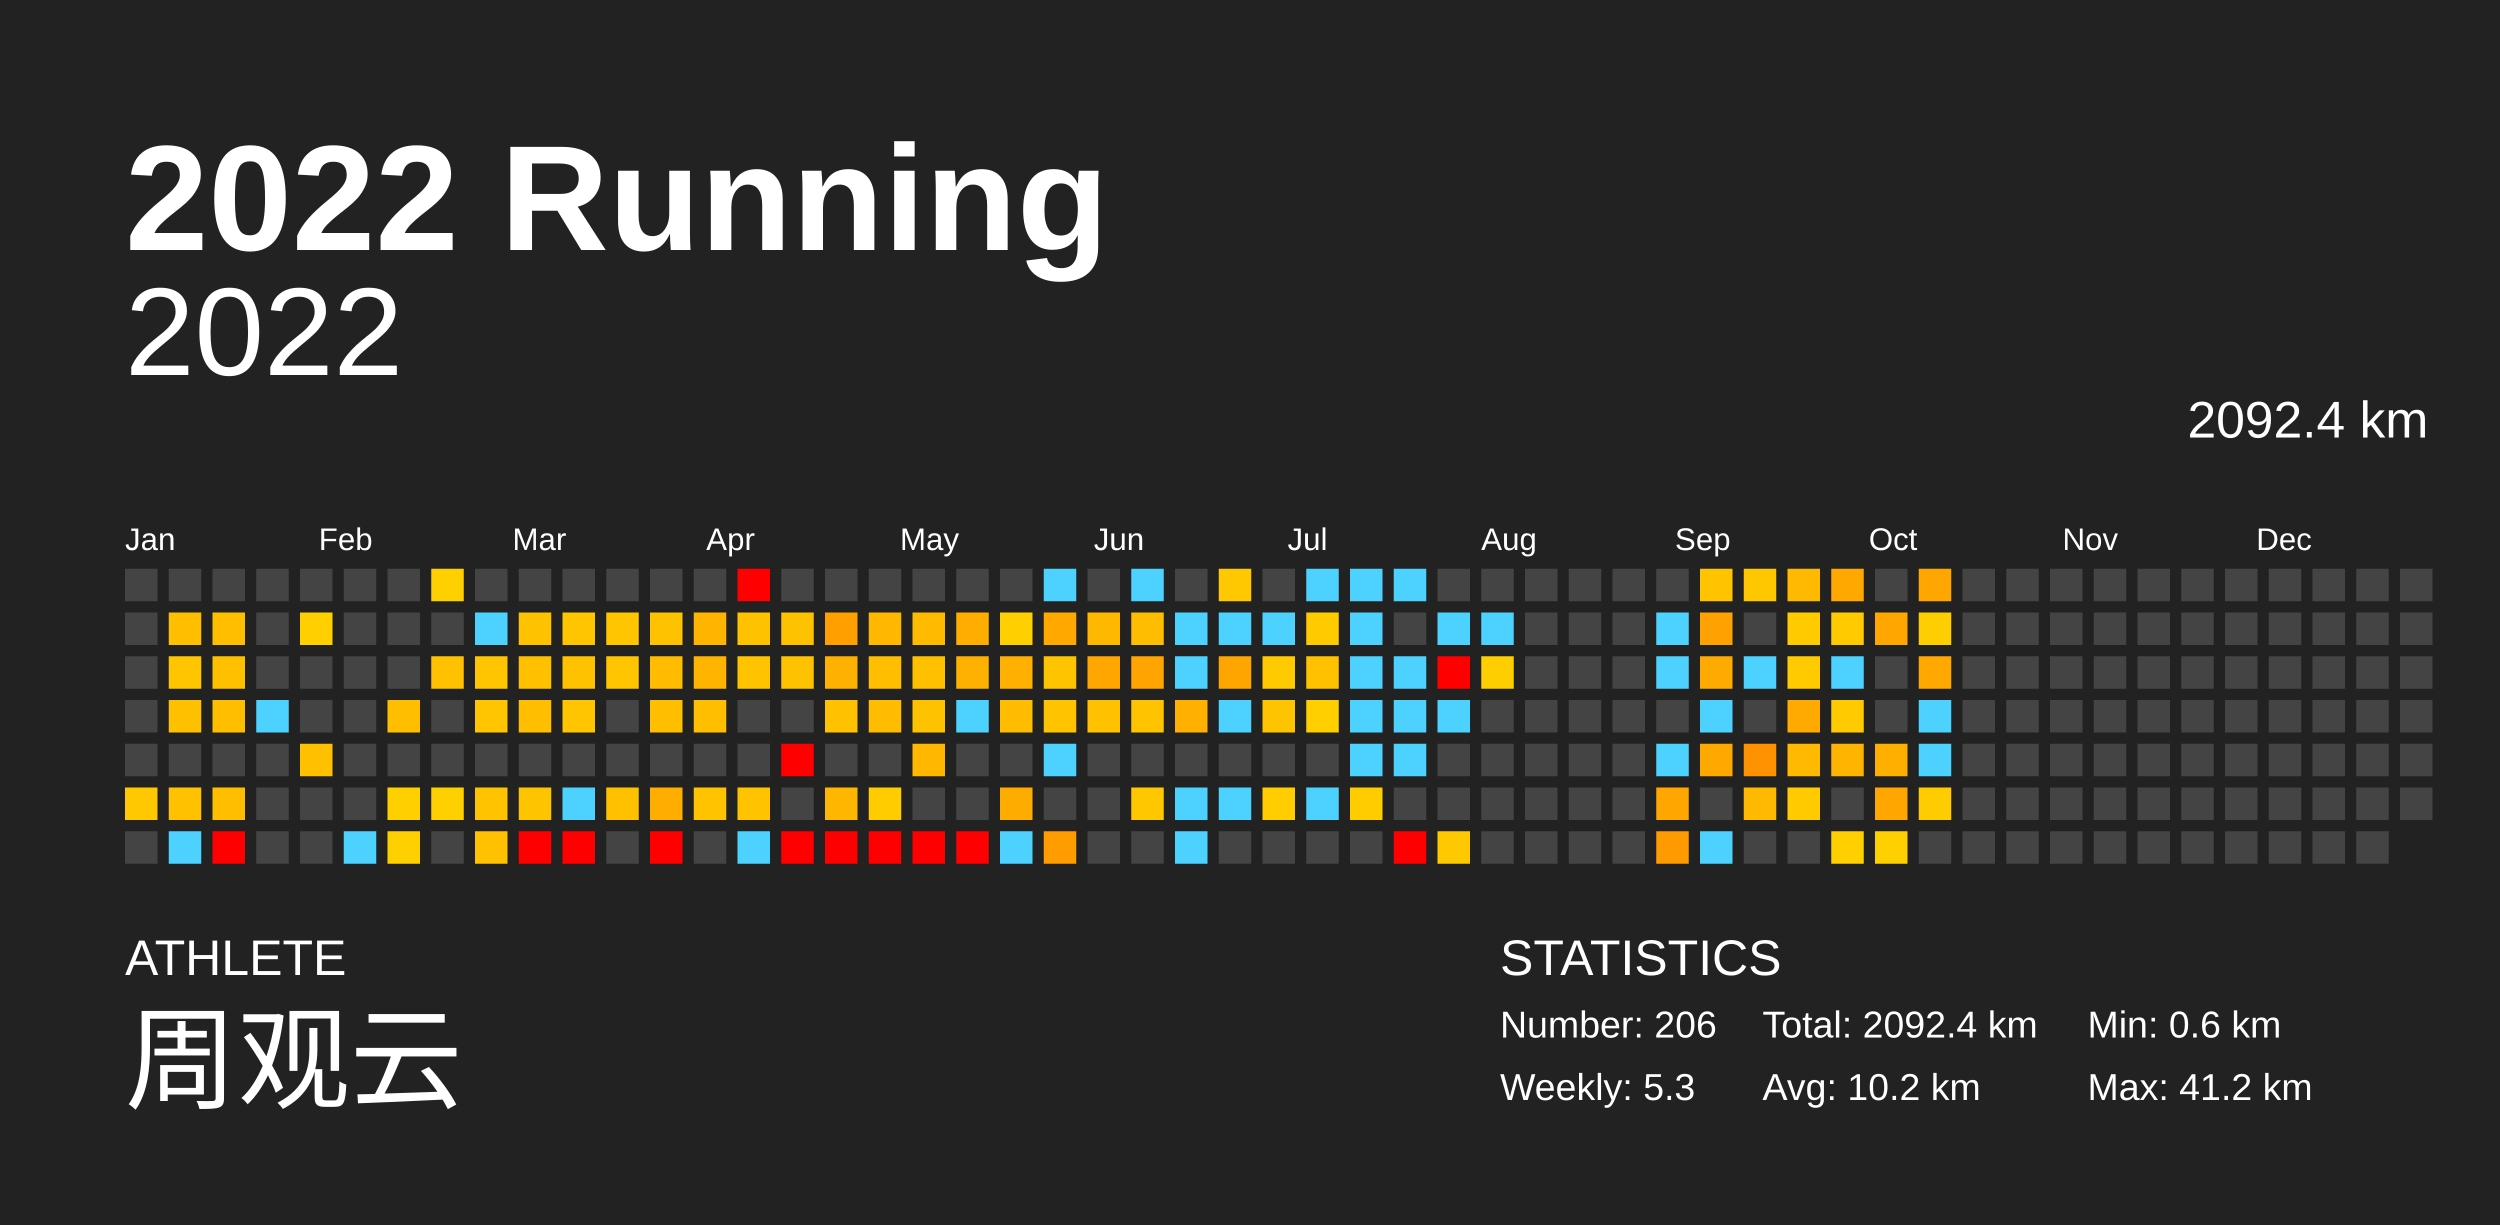
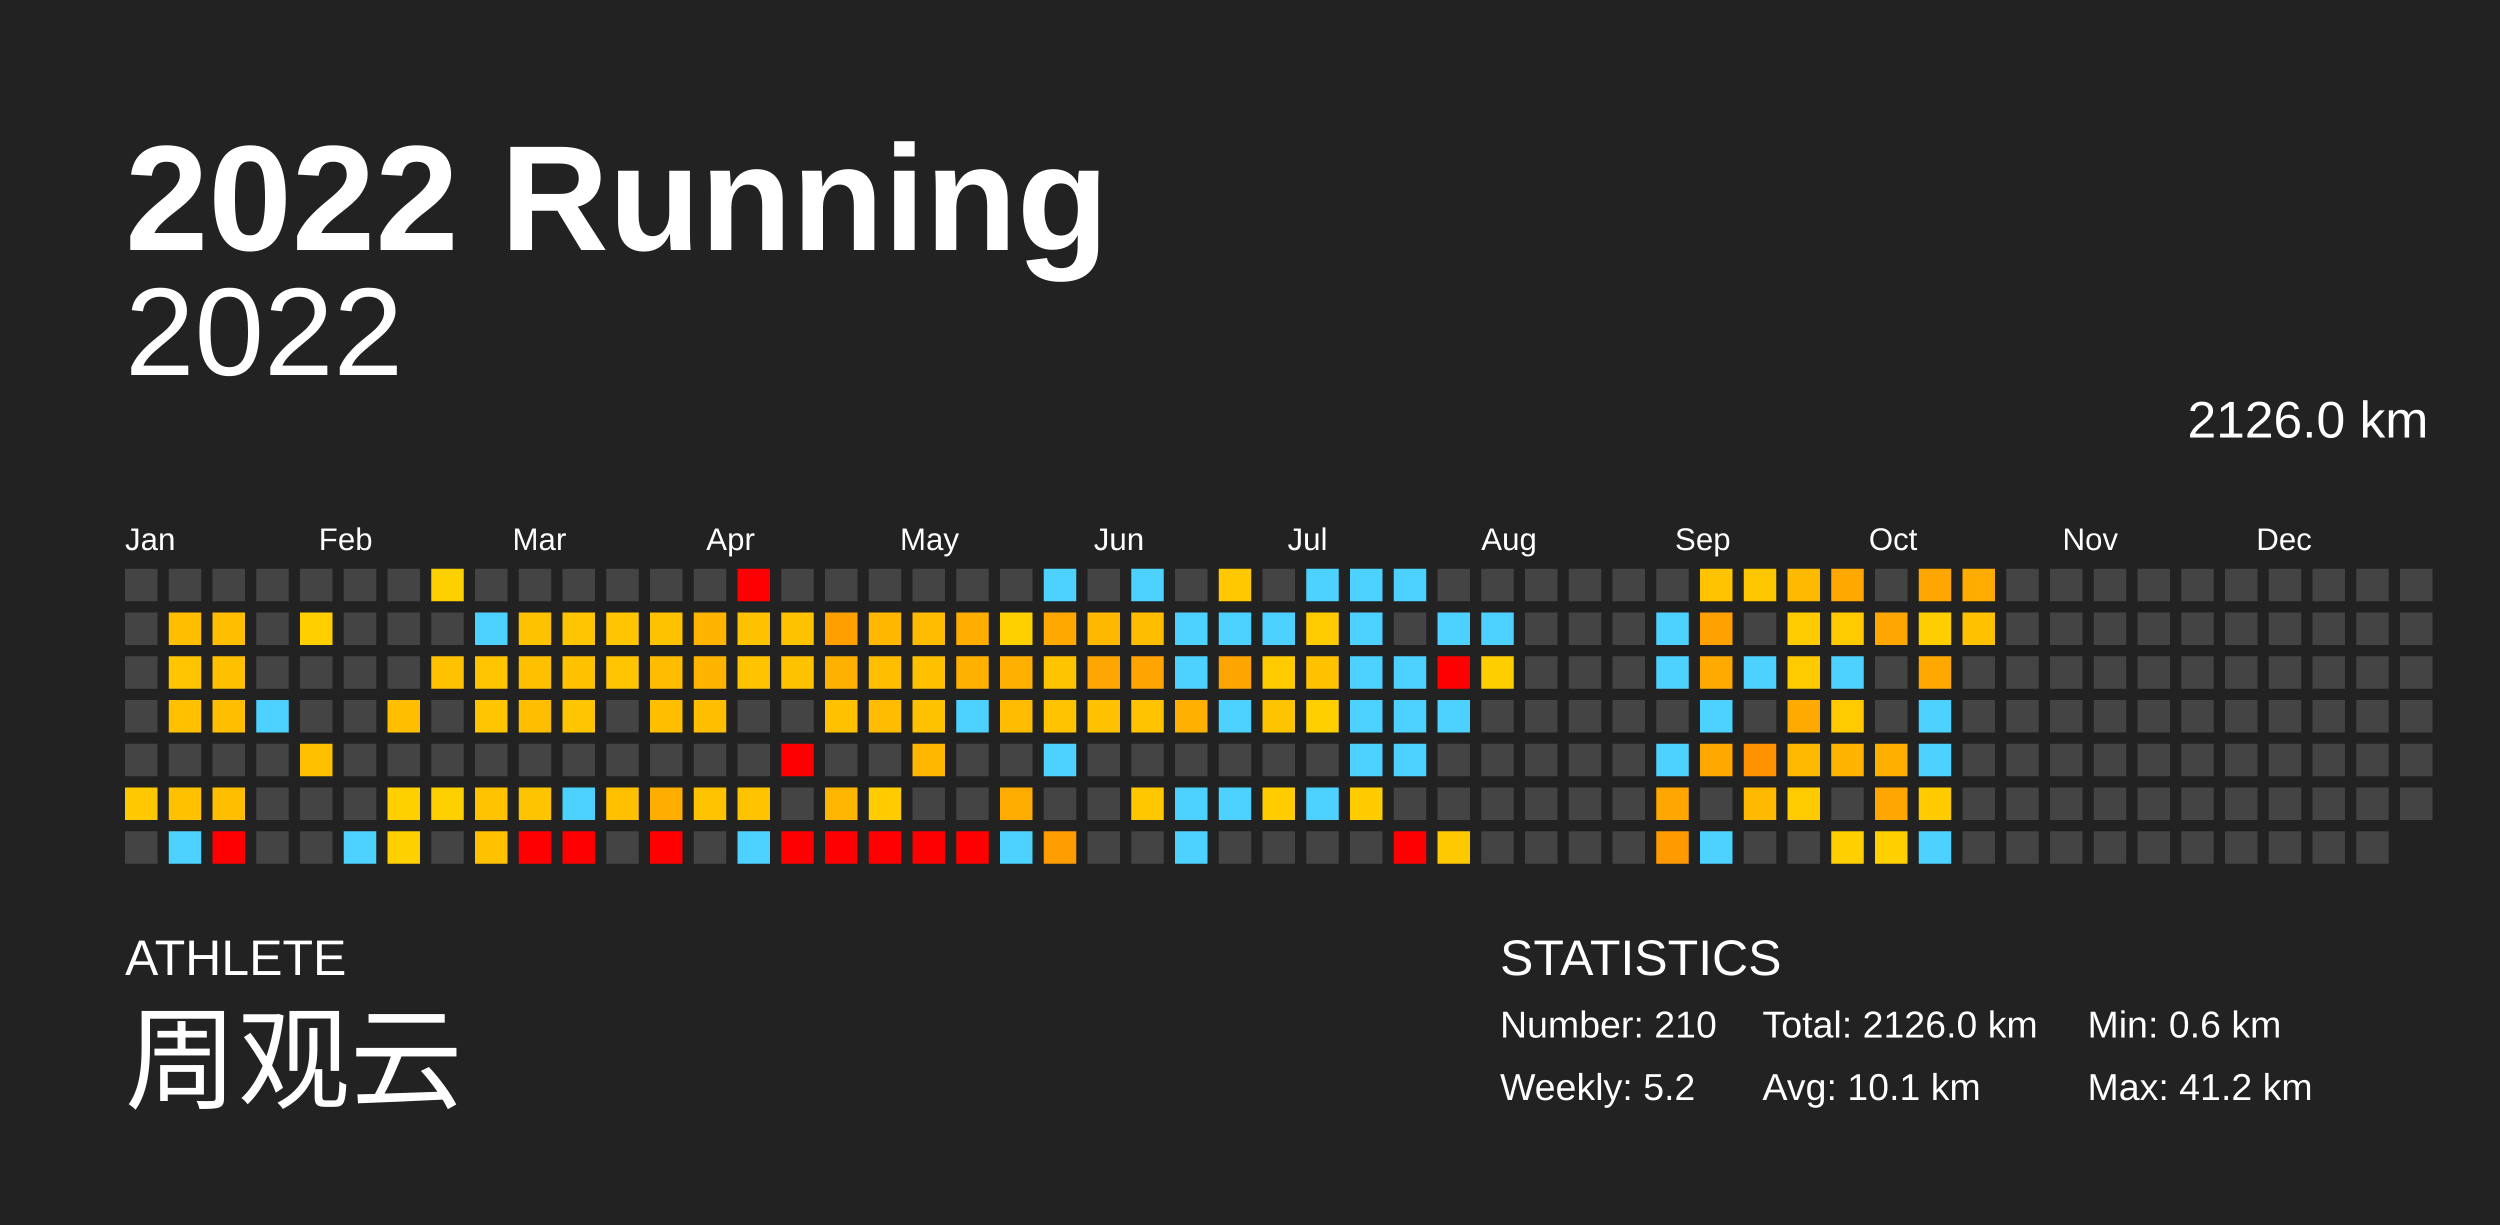
<svg xmlns="http://www.w3.org/2000/svg" baseProfile="full" height="98mm" version="1.1" viewBox="0,0,200,98" width="200mm">
  <defs />
  <rect fill="#222222" height="98" width="200" x="0" y="0" />
  <text fill="#FFFFFF" style="font-size:12px; font-family:Arial; font-weight:bold;" x="10" y="20">2022 Running</text>
  <text fill="#FFFFFF" style="font-size:4px; font-family:Arial" x="10" y="78">ATHLETE</text>
  <text fill="#FFFFFF" style="font-size:9px; font-family:Arial" x="10" y="88">周观云</text>
  <text fill="#FFFFFF" style="font-size:4px; font-family:Arial" x="120" y="78">STATISTICS</text>
-   <text fill="#FFFFFF" style="font-size:3px; font-family:Arial" x="120" y="83">Number: 206</text>
-   <text fill="#FFFFFF" style="font-size:3px; font-family:Arial" x="120" y="88">Weekly: 5.3</text>
-   <text fill="#FFFFFF" style="font-size:3px; font-family:Arial" x="141" y="83">Total: 2092.4 km</text>
-   <text fill="#FFFFFF" style="font-size:3px; font-family:Arial" x="141" y="88">Avg: 10.2 km</text>
+   <text fill="#FFFFFF" style="font-size:3px; font-family:Arial" x="120" y="83">Number: 210</text>
+   <text fill="#FFFFFF" style="font-size:3px; font-family:Arial" x="120" y="88">Weekly: 5.2</text>
+   <text fill="#FFFFFF" style="font-size:3px; font-family:Arial" x="141" y="83">Total: 2126.0 km</text>
+   <text fill="#FFFFFF" style="font-size:3px; font-family:Arial" x="141" y="88">Avg: 10.1 km</text>
  <text fill="#FFFFFF" style="font-size:3px; font-family:Arial" x="167" y="83">Min: 0.6 km</text>
  <text fill="#FFFFFF" style="font-size:3px; font-family:Arial" x="167" y="88">Max: 41.2 km</text>
  <text alignment-baseline="hanging" fill="#FFFFFF" style="font-size:10.0px; font-family:Arial;" x="10" y="30">2022</text>
-   <text alignment-baseline="hanging" fill="#FFFFFF" style="font-size:4.125px; font-family:Arial;" x="175" y="35">2092.4 km</text>
+   <text alignment-baseline="hanging" fill="#FFFFFF" style="font-size:4.125px; font-family:Arial;" x="175" y="35">2126.0 km</text>
  <text fill="#FFFFFF" style="font-size:2.5px; font-family:Arial" x="10.0" y="44">Jan</text>
  <text fill="#FFFFFF" style="font-size:2.5px; font-family:Arial" x="25.5" y="44">Feb</text>
  <text fill="#FFFFFF" style="font-size:2.5px; font-family:Arial" x="41.0" y="44">Mar</text>
  <text fill="#FFFFFF" style="font-size:2.5px; font-family:Arial" x="56.5" y="44">Apr</text>
  <text fill="#FFFFFF" style="font-size:2.5px; font-family:Arial" x="72.0" y="44">May</text>
  <text fill="#FFFFFF" style="font-size:2.5px; font-family:Arial" x="87.5" y="44">Jun</text>
  <text fill="#FFFFFF" style="font-size:2.5px; font-family:Arial" x="103.0" y="44">Jul</text>
  <text fill="#FFFFFF" style="font-size:2.5px; font-family:Arial" x="118.5" y="44">Aug</text>
  <text fill="#FFFFFF" style="font-size:2.5px; font-family:Arial" x="134.0" y="44">Sep</text>
  <text fill="#FFFFFF" style="font-size:2.5px; font-family:Arial" x="149.5" y="44">Oct</text>
  <text fill="#FFFFFF" style="font-size:2.5px; font-family:Arial" x="165.0" y="44">Nov</text>
  <text fill="#FFFFFF" style="font-size:2.5px; font-family:Arial" x="180.5" y="44">Dec</text>
  <rect fill="#444444" height="2.6" width="2.6" x="10.0" y="45.5" />
  <rect fill="#444444" height="2.6" width="2.6" x="10.0" y="49.0" />
  <rect fill="#444444" height="2.6" width="2.6" x="10.0" y="52.5" />
  <rect fill="#444444" height="2.6" width="2.6" x="10.0" y="56.0" />
  <rect fill="#444444" height="2.6" width="2.6" x="10.0" y="59.5" />
  <rect fill="#ffc800" height="2.6" width="2.6" x="10.0" y="63.0" />
  <rect fill="#444444" height="2.6" width="2.6" x="10.0" y="66.5" />
  <rect fill="#444444" height="2.6" width="2.6" x="13.5" y="45.5" />
  <rect fill="#ffbf00" height="2.6" width="2.6" x="13.5" y="49.0" />
  <rect fill="#ffc500" height="2.6" width="2.6" x="13.5" y="52.5" />
  <rect fill="#ffc000" height="2.6" width="2.6" x="13.5" y="56.0" />
  <rect fill="#444444" height="2.6" width="2.6" x="13.5" y="59.5" />
  <rect fill="#ffc100" height="2.6" width="2.6" x="13.5" y="63.0" />
  <rect fill="#4dd2ff" height="2.6" width="2.6" x="13.5" y="66.5" />
  <rect fill="#444444" height="2.6" width="2.6" x="17.0" y="45.5" />
  <rect fill="#ffbf00" height="2.6" width="2.6" x="17.0" y="49.0" />
  <rect fill="#ffc000" height="2.6" width="2.6" x="17.0" y="52.5" />
  <rect fill="#ffbf00" height="2.6" width="2.6" x="17.0" y="56.0" />
  <rect fill="#444444" height="2.6" width="2.6" x="17.0" y="59.5" />
  <rect fill="#ffbf00" height="2.6" width="2.6" x="17.0" y="63.0" />
  <rect fill="red" height="2.6" width="2.6" x="17.0" y="66.5" />
  <rect fill="#444444" height="2.6" width="2.6" x="20.5" y="45.5" />
  <rect fill="#444444" height="2.6" width="2.6" x="20.5" y="49.0" />
  <rect fill="#444444" height="2.6" width="2.6" x="20.5" y="52.5" />
  <rect fill="#4dd2ff" height="2.6" width="2.6" x="20.5" y="56.0" />
  <rect fill="#444444" height="2.6" width="2.6" x="20.5" y="59.5" />
  <rect fill="#444444" height="2.6" width="2.6" x="20.5" y="63.0" />
  <rect fill="#444444" height="2.6" width="2.6" x="20.5" y="66.5" />
  <rect fill="#444444" height="2.6" width="2.6" x="24.0" y="45.5" />
  <rect fill="#ffcf00" height="2.6" width="2.6" x="24.0" y="49.0" />
  <rect fill="#444444" height="2.6" width="2.6" x="24.0" y="52.5" />
  <rect fill="#444444" height="2.6" width="2.6" x="24.0" y="56.0" />
  <rect fill="#ffc000" height="2.6" width="2.6" x="24.0" y="59.5" />
  <rect fill="#444444" height="2.6" width="2.6" x="24.0" y="63.0" />
  <rect fill="#444444" height="2.6" width="2.6" x="24.0" y="66.5" />
  <rect fill="#444444" height="2.6" width="2.6" x="27.5" y="45.5" />
  <rect fill="#444444" height="2.6" width="2.6" x="27.5" y="49.0" />
  <rect fill="#444444" height="2.6" width="2.6" x="27.5" y="52.5" />
  <rect fill="#444444" height="2.6" width="2.6" x="27.5" y="56.0" />
  <rect fill="#444444" height="2.6" width="2.6" x="27.5" y="59.5" />
  <rect fill="#444444" height="2.6" width="2.6" x="27.5" y="63.0" />
  <rect fill="#4dd2ff" height="2.6" width="2.6" x="27.5" y="66.5" />
  <rect fill="#444444" height="2.6" width="2.6" x="31.0" y="45.5" />
  <rect fill="#444444" height="2.6" width="2.6" x="31.0" y="49.0" />
  <rect fill="#444444" height="2.6" width="2.6" x="31.0" y="52.5" />
  <rect fill="#ffbf00" height="2.6" width="2.6" x="31.0" y="56.0" />
  <rect fill="#444444" height="2.6" width="2.6" x="31.0" y="59.5" />
  <rect fill="#ffd000" height="2.6" width="2.6" x="31.0" y="63.0" />
  <rect fill="#ffd000" height="2.6" width="2.6" x="31.0" y="66.5" />
  <rect fill="#ffd000" height="2.6" width="2.6" x="34.5" y="45.5" />
  <rect fill="#444444" height="2.6" width="2.6" x="34.5" y="49.0" />
  <rect fill="#ffc100" height="2.6" width="2.6" x="34.5" y="52.5" />
  <rect fill="#444444" height="2.6" width="2.6" x="34.5" y="56.0" />
  <rect fill="#444444" height="2.6" width="2.6" x="34.5" y="59.5" />
  <rect fill="#ffd000" height="2.6" width="2.6" x="34.5" y="63.0" />
  <rect fill="#444444" height="2.6" width="2.6" x="34.5" y="66.5" />
  <rect fill="#444444" height="2.6" width="2.6" x="38.0" y="45.5" />
  <rect fill="#4dd2ff" height="2.6" width="2.6" x="38.0" y="49.0" />
  <rect fill="#ffc500" height="2.6" width="2.6" x="38.0" y="52.5" />
  <rect fill="#ffc500" height="2.6" width="2.6" x="38.0" y="56.0" />
  <rect fill="#444444" height="2.6" width="2.6" x="38.0" y="59.5" />
  <rect fill="#ffc300" height="2.6" width="2.6" x="38.0" y="63.0" />
  <rect fill="#ffc100" height="2.6" width="2.6" x="38.0" y="66.5" />
  <rect fill="#444444" height="2.6" width="2.6" x="41.5" y="45.5" />
  <rect fill="#ffc200" height="2.6" width="2.6" x="41.5" y="49.0" />
  <rect fill="#ffc000" height="2.6" width="2.6" x="41.5" y="52.5" />
  <rect fill="#ffbe00" height="2.6" width="2.6" x="41.5" y="56.0" />
  <rect fill="#444444" height="2.6" width="2.6" x="41.5" y="59.5" />
  <rect fill="#ffc400" height="2.6" width="2.6" x="41.5" y="63.0" />
  <rect fill="red" height="2.6" width="2.6" x="41.5" y="66.5" />
  <rect fill="#444444" height="2.6" width="2.6" x="45.0" y="45.5" />
  <rect fill="#ffc500" height="2.6" width="2.6" x="45.0" y="49.0" />
  <rect fill="#ffc200" height="2.6" width="2.6" x="45.0" y="52.5" />
  <rect fill="#ffc500" height="2.6" width="2.6" x="45.0" y="56.0" />
  <rect fill="#444444" height="2.6" width="2.6" x="45.0" y="59.5" />
  <rect fill="#4dd2ff" height="2.6" width="2.6" x="45.0" y="63.0" />
  <rect fill="red" height="2.6" width="2.6" x="45.0" y="66.5" />
  <rect fill="#444444" height="2.6" width="2.6" x="48.5" y="45.5" />
  <rect fill="#ffc500" height="2.6" width="2.6" x="48.5" y="49.0" />
  <rect fill="#ffc500" height="2.6" width="2.6" x="48.5" y="52.5" />
  <rect fill="#444444" height="2.6" width="2.6" x="48.5" y="56.0" />
  <rect fill="#444444" height="2.6" width="2.6" x="48.5" y="59.5" />
  <rect fill="#ffc000" height="2.6" width="2.6" x="48.5" y="63.0" />
  <rect fill="#444444" height="2.6" width="2.6" x="48.5" y="66.5" />
  <rect fill="#444444" height="2.6" width="2.6" x="52.0" y="45.5" />
  <rect fill="#ffc200" height="2.6" width="2.6" x="52.0" y="49.0" />
  <rect fill="#ffbc00" height="2.6" width="2.6" x="52.0" y="52.5" />
  <rect fill="#ffbe00" height="2.6" width="2.6" x="52.0" y="56.0" />
  <rect fill="#444444" height="2.6" width="2.6" x="52.0" y="59.5" />
  <rect fill="#ffae00" height="2.6" width="2.6" x="52.0" y="63.0" />
  <rect fill="red" height="2.6" width="2.6" x="52.0" y="66.5" />
  <rect fill="#444444" height="2.6" width="2.6" x="55.5" y="45.5" />
  <rect fill="#ffb500" height="2.6" width="2.6" x="55.5" y="49.0" />
  <rect fill="#ffb400" height="2.6" width="2.6" x="55.5" y="52.5" />
  <rect fill="#ffbf00" height="2.6" width="2.6" x="55.5" y="56.0" />
  <rect fill="#444444" height="2.6" width="2.6" x="55.5" y="59.5" />
  <rect fill="#ffc300" height="2.6" width="2.6" x="55.5" y="63.0" />
  <rect fill="#444444" height="2.6" width="2.6" x="55.5" y="66.5" />
  <rect fill="red" height="2.6" width="2.6" x="59.0" y="45.5" />
  <rect fill="#ffc200" height="2.6" width="2.6" x="59.0" y="49.0" />
  <rect fill="#ffc300" height="2.6" width="2.6" x="59.0" y="52.5" />
  <rect fill="#444444" height="2.6" width="2.6" x="59.0" y="56.0" />
  <rect fill="#444444" height="2.6" width="2.6" x="59.0" y="59.5" />
  <rect fill="#ffc300" height="2.6" width="2.6" x="59.0" y="63.0" />
  <rect fill="#4dd2ff" height="2.6" width="2.6" x="59.0" y="66.5" />
  <rect fill="#444444" height="2.6" width="2.6" x="62.5" y="45.5" />
  <rect fill="#ffc200" height="2.6" width="2.6" x="62.5" y="49.0" />
  <rect fill="#ffc200" height="2.6" width="2.6" x="62.5" y="52.5" />
  <rect fill="#444444" height="2.6" width="2.6" x="62.5" y="56.0" />
  <rect fill="red" height="2.6" width="2.6" x="62.5" y="59.5" />
  <rect fill="#444444" height="2.6" width="2.6" x="62.5" y="63.0" />
  <rect fill="red" height="2.6" width="2.6" x="62.5" y="66.5" />
  <rect fill="#444444" height="2.6" width="2.6" x="66.0" y="45.5" />
  <rect fill="#ff9f00" height="2.6" width="2.6" x="66.0" y="49.0" />
  <rect fill="#ffb100" height="2.6" width="2.6" x="66.0" y="52.5" />
  <rect fill="#ffc100" height="2.6" width="2.6" x="66.0" y="56.0" />
  <rect fill="#444444" height="2.6" width="2.6" x="66.0" y="59.5" />
  <rect fill="#ffb600" height="2.6" width="2.6" x="66.0" y="63.0" />
  <rect fill="red" height="2.6" width="2.6" x="66.0" y="66.5" />
  <rect fill="#444444" height="2.6" width="2.6" x="69.5" y="45.5" />
  <rect fill="#ffb700" height="2.6" width="2.6" x="69.5" y="49.0" />
  <rect fill="#ffbe00" height="2.6" width="2.6" x="69.5" y="52.5" />
  <rect fill="#ffbc00" height="2.6" width="2.6" x="69.5" y="56.0" />
  <rect fill="#444444" height="2.6" width="2.6" x="69.5" y="59.5" />
  <rect fill="#ffcc00" height="2.6" width="2.6" x="69.5" y="63.0" />
  <rect fill="red" height="2.6" width="2.6" x="69.5" y="66.5" />
  <rect fill="#444444" height="2.6" width="2.6" x="73.0" y="45.5" />
  <rect fill="#ffbb00" height="2.6" width="2.6" x="73.0" y="49.0" />
  <rect fill="#ffc000" height="2.6" width="2.6" x="73.0" y="52.5" />
  <rect fill="#ffc200" height="2.6" width="2.6" x="73.0" y="56.0" />
  <rect fill="#ffb700" height="2.6" width="2.6" x="73.0" y="59.5" />
  <rect fill="#444444" height="2.6" width="2.6" x="73.0" y="63.0" />
  <rect fill="red" height="2.6" width="2.6" x="73.0" y="66.5" />
  <rect fill="#444444" height="2.6" width="2.6" x="76.5" y="45.5" />
  <rect fill="#ffae00" height="2.6" width="2.6" x="76.5" y="49.0" />
  <rect fill="#ffb100" height="2.6" width="2.6" x="76.5" y="52.5" />
  <rect fill="#4dd2ff" height="2.6" width="2.6" x="76.5" y="56.0" />
  <rect fill="#444444" height="2.6" width="2.6" x="76.5" y="59.5" />
  <rect fill="#444444" height="2.6" width="2.6" x="76.5" y="63.0" />
  <rect fill="red" height="2.6" width="2.6" x="76.5" y="66.5" />
  <rect fill="#444444" height="2.6" width="2.6" x="80.0" y="45.5" />
  <rect fill="#ffd000" height="2.6" width="2.6" x="80.0" y="49.0" />
  <rect fill="#ffb000" height="2.6" width="2.6" x="80.0" y="52.5" />
  <rect fill="#ffbc00" height="2.6" width="2.6" x="80.0" y="56.0" />
  <rect fill="#444444" height="2.6" width="2.6" x="80.0" y="59.5" />
  <rect fill="#ffac00" height="2.6" width="2.6" x="80.0" y="63.0" />
  <rect fill="#4dd2ff" height="2.6" width="2.6" x="80.0" y="66.5" />
  <rect fill="#4dd2ff" height="2.6" width="2.6" x="83.5" y="45.5" />
  <rect fill="#ffa900" height="2.6" width="2.6" x="83.5" y="49.0" />
  <rect fill="#ffc400" height="2.6" width="2.6" x="83.5" y="52.5" />
  <rect fill="#ffc300" height="2.6" width="2.6" x="83.5" y="56.0" />
  <rect fill="#4dd2ff" height="2.6" width="2.6" x="83.5" y="59.5" />
  <rect fill="#444444" height="2.6" width="2.6" x="83.5" y="63.0" />
  <rect fill="#ff9c00" height="2.6" width="2.6" x="83.5" y="66.5" />
  <rect fill="#444444" height="2.6" width="2.6" x="87.0" y="45.5" />
  <rect fill="#ffb800" height="2.6" width="2.6" x="87.0" y="49.0" />
  <rect fill="#ffa700" height="2.6" width="2.6" x="87.0" y="52.5" />
  <rect fill="#ffc100" height="2.6" width="2.6" x="87.0" y="56.0" />
  <rect fill="#444444" height="2.6" width="2.6" x="87.0" y="59.5" />
  <rect fill="#444444" height="2.6" width="2.6" x="87.0" y="63.0" />
  <rect fill="#444444" height="2.6" width="2.6" x="87.0" y="66.5" />
  <rect fill="#4dd2ff" height="2.6" width="2.6" x="90.5" y="45.5" />
  <rect fill="#ffbd00" height="2.6" width="2.6" x="90.5" y="49.0" />
  <rect fill="#ffa400" height="2.6" width="2.6" x="90.5" y="52.5" />
  <rect fill="#ffc300" height="2.6" width="2.6" x="90.5" y="56.0" />
  <rect fill="#444444" height="2.6" width="2.6" x="90.5" y="59.5" />
  <rect fill="#ffc700" height="2.6" width="2.6" x="90.5" y="63.0" />
  <rect fill="#444444" height="2.6" width="2.6" x="90.5" y="66.5" />
  <rect fill="#444444" height="2.6" width="2.6" x="94.0" y="45.5" />
  <rect fill="#4dd2ff" height="2.6" width="2.6" x="94.0" y="49.0" />
  <rect fill="#4dd2ff" height="2.6" width="2.6" x="94.0" y="52.5" />
  <rect fill="#ffb000" height="2.6" width="2.6" x="94.0" y="56.0" />
  <rect fill="#444444" height="2.6" width="2.6" x="94.0" y="59.5" />
  <rect fill="#4dd2ff" height="2.6" width="2.6" x="94.0" y="63.0" />
  <rect fill="#4dd2ff" height="2.6" width="2.6" x="94.0" y="66.5" />
  <rect fill="#ffc800" height="2.6" width="2.6" x="97.5" y="45.5" />
  <rect fill="#4dd2ff" height="2.6" width="2.6" x="97.5" y="49.0" />
  <rect fill="#ffa500" height="2.6" width="2.6" x="97.5" y="52.5" />
  <rect fill="#4dd2ff" height="2.6" width="2.6" x="97.5" y="56.0" />
  <rect fill="#444444" height="2.6" width="2.6" x="97.5" y="59.5" />
  <rect fill="#4dd2ff" height="2.6" width="2.6" x="97.5" y="63.0" />
  <rect fill="#444444" height="2.6" width="2.6" x="97.5" y="66.5" />
  <rect fill="#444444" height="2.6" width="2.6" x="101.0" y="45.5" />
  <rect fill="#4dd2ff" height="2.6" width="2.6" x="101.0" y="49.0" />
  <rect fill="#ffca00" height="2.6" width="2.6" x="101.0" y="52.5" />
  <rect fill="#ffc400" height="2.6" width="2.6" x="101.0" y="56.0" />
  <rect fill="#444444" height="2.6" width="2.6" x="101.0" y="59.5" />
  <rect fill="#ffcd00" height="2.6" width="2.6" x="101.0" y="63.0" />
  <rect fill="#444444" height="2.6" width="2.6" x="101.0" y="66.5" />
  <rect fill="#4dd2ff" height="2.6" width="2.6" x="104.5" y="45.5" />
  <rect fill="#ffcb00" height="2.6" width="2.6" x="104.5" y="49.0" />
  <rect fill="#ffc100" height="2.6" width="2.6" x="104.5" y="52.5" />
  <rect fill="#ffcf00" height="2.6" width="2.6" x="104.5" y="56.0" />
  <rect fill="#444444" height="2.6" width="2.6" x="104.5" y="59.5" />
  <rect fill="#4dd2ff" height="2.6" width="2.6" x="104.5" y="63.0" />
  <rect fill="#444444" height="2.6" width="2.6" x="104.5" y="66.5" />
  <rect fill="#4dd2ff" height="2.6" width="2.6" x="108.0" y="45.5" />
  <rect fill="#4dd2ff" height="2.6" width="2.6" x="108.0" y="49.0" />
  <rect fill="#4dd2ff" height="2.6" width="2.6" x="108.0" y="52.5" />
  <rect fill="#4dd2ff" height="2.6" width="2.6" x="108.0" y="56.0" />
  <rect fill="#4dd2ff" height="2.6" width="2.6" x="108.0" y="59.5" />
  <rect fill="#ffcc00" height="2.6" width="2.6" x="108.0" y="63.0" />
  <rect fill="#444444" height="2.6" width="2.6" x="108.0" y="66.5" />
  <rect fill="#4dd2ff" height="2.6" width="2.6" x="111.5" y="45.5" />
  <rect fill="#444444" height="2.6" width="2.6" x="111.5" y="49.0" />
  <rect fill="#4dd2ff" height="2.6" width="2.6" x="111.5" y="52.5" />
  <rect fill="#4dd2ff" height="2.6" width="2.6" x="111.5" y="56.0" />
  <rect fill="#4dd2ff" height="2.6" width="2.6" x="111.5" y="59.5" />
  <rect fill="#444444" height="2.6" width="2.6" x="111.5" y="63.0" />
  <rect fill="red" height="2.6" width="2.6" x="111.5" y="66.5" />
  <rect fill="#444444" height="2.6" width="2.6" x="115.0" y="45.5" />
  <rect fill="#4dd2ff" height="2.6" width="2.6" x="115.0" y="49.0" />
  <rect fill="red" height="2.6" width="2.6" x="115.0" y="52.5" />
  <rect fill="#4dd2ff" height="2.6" width="2.6" x="115.0" y="56.0" />
  <rect fill="#444444" height="2.6" width="2.6" x="115.0" y="59.5" />
  <rect fill="#444444" height="2.6" width="2.6" x="115.0" y="63.0" />
  <rect fill="#ffc900" height="2.6" width="2.6" x="115.0" y="66.5" />
  <rect fill="#444444" height="2.6" width="2.6" x="118.5" y="45.5" />
  <rect fill="#4dd2ff" height="2.6" width="2.6" x="118.5" y="49.0" />
  <rect fill="#ffce00" height="2.6" width="2.6" x="118.5" y="52.5" />
  <rect fill="#444444" height="2.6" width="2.6" x="118.5" y="56.0" />
  <rect fill="#444444" height="2.6" width="2.6" x="118.5" y="59.5" />
  <rect fill="#444444" height="2.6" width="2.6" x="118.5" y="63.0" />
  <rect fill="#444444" height="2.6" width="2.6" x="118.5" y="66.5" />
  <rect fill="#444444" height="2.6" width="2.6" x="122.0" y="45.5" />
  <rect fill="#444444" height="2.6" width="2.6" x="122.0" y="49.0" />
  <rect fill="#444444" height="2.6" width="2.6" x="122.0" y="52.5" />
  <rect fill="#444444" height="2.6" width="2.6" x="122.0" y="56.0" />
  <rect fill="#444444" height="2.6" width="2.6" x="122.0" y="59.5" />
  <rect fill="#444444" height="2.6" width="2.6" x="122.0" y="63.0" />
  <rect fill="#444444" height="2.6" width="2.6" x="122.0" y="66.5" />
  <rect fill="#444444" height="2.6" width="2.6" x="125.5" y="45.5" />
  <rect fill="#444444" height="2.6" width="2.6" x="125.5" y="49.0" />
  <rect fill="#444444" height="2.6" width="2.6" x="125.5" y="52.5" />
  <rect fill="#444444" height="2.6" width="2.6" x="125.5" y="56.0" />
  <rect fill="#444444" height="2.6" width="2.6" x="125.5" y="59.5" />
  <rect fill="#444444" height="2.6" width="2.6" x="125.5" y="63.0" />
  <rect fill="#444444" height="2.6" width="2.6" x="125.5" y="66.5" />
  <rect fill="#444444" height="2.6" width="2.6" x="129.0" y="45.5" />
  <rect fill="#444444" height="2.6" width="2.6" x="129.0" y="49.0" />
  <rect fill="#444444" height="2.6" width="2.6" x="129.0" y="52.5" />
  <rect fill="#444444" height="2.6" width="2.6" x="129.0" y="56.0" />
  <rect fill="#444444" height="2.6" width="2.6" x="129.0" y="59.5" />
  <rect fill="#444444" height="2.6" width="2.6" x="129.0" y="63.0" />
  <rect fill="#444444" height="2.6" width="2.6" x="129.0" y="66.5" />
  <rect fill="#444444" height="2.6" width="2.6" x="132.5" y="45.5" />
  <rect fill="#4dd2ff" height="2.6" width="2.6" x="132.5" y="49.0" />
  <rect fill="#4dd2ff" height="2.6" width="2.6" x="132.5" y="52.5" />
  <rect fill="#444444" height="2.6" width="2.6" x="132.5" y="56.0" />
  <rect fill="#4dd2ff" height="2.6" width="2.6" x="132.5" y="59.5" />
  <rect fill="#ffa600" height="2.6" width="2.6" x="132.5" y="63.0" />
  <rect fill="#ff9b00" height="2.6" width="2.6" x="132.5" y="66.5" />
  <rect fill="#ffc300" height="2.6" width="2.6" x="136.0" y="45.5" />
  <rect fill="#ffa100" height="2.6" width="2.6" x="136.0" y="49.0" />
  <rect fill="#ffaa00" height="2.6" width="2.6" x="136.0" y="52.5" />
  <rect fill="#4dd2ff" height="2.6" width="2.6" x="136.0" y="56.0" />
  <rect fill="#ffa900" height="2.6" width="2.6" x="136.0" y="59.5" />
  <rect fill="#444444" height="2.6" width="2.6" x="136.0" y="63.0" />
  <rect fill="#4dd2ff" height="2.6" width="2.6" x="136.0" y="66.5" />
  <rect fill="#ffc700" height="2.6" width="2.6" x="139.5" y="45.5" />
  <rect fill="#444444" height="2.6" width="2.6" x="139.5" y="49.0" />
  <rect fill="#4dd2ff" height="2.6" width="2.6" x="139.5" y="52.5" />
  <rect fill="#444444" height="2.6" width="2.6" x="139.5" y="56.0" />
  <rect fill="#ff9200" height="2.6" width="2.6" x="139.5" y="59.5" />
  <rect fill="#ffba00" height="2.6" width="2.6" x="139.5" y="63.0" />
  <rect fill="#444444" height="2.6" width="2.6" x="139.5" y="66.5" />
  <rect fill="#ffba00" height="2.6" width="2.6" x="143.0" y="45.5" />
  <rect fill="#ffca00" height="2.6" width="2.6" x="143.0" y="49.0" />
  <rect fill="#ffca00" height="2.6" width="2.6" x="143.0" y="52.5" />
  <rect fill="#ffaa00" height="2.6" width="2.6" x="143.0" y="56.0" />
  <rect fill="#ffba00" height="2.6" width="2.6" x="143.0" y="59.5" />
  <rect fill="#ffcb00" height="2.6" width="2.6" x="143.0" y="63.0" />
  <rect fill="#444444" height="2.6" width="2.6" x="143.0" y="66.5" />
  <rect fill="#ffa900" height="2.6" width="2.6" x="146.5" y="45.5" />
  <rect fill="#ffcb00" height="2.6" width="2.6" x="146.5" y="49.0" />
  <rect fill="#4dd2ff" height="2.6" width="2.6" x="146.5" y="52.5" />
  <rect fill="#ffca00" height="2.6" width="2.6" x="146.5" y="56.0" />
  <rect fill="#ffb500" height="2.6" width="2.6" x="146.5" y="59.5" />
  <rect fill="#444444" height="2.6" width="2.6" x="146.5" y="63.0" />
  <rect fill="#ffcf00" height="2.6" width="2.6" x="146.5" y="66.5" />
  <rect fill="#444444" height="2.6" width="2.6" x="150.0" y="45.5" />
  <rect fill="#ffa600" height="2.6" width="2.6" x="150.0" y="49.0" />
  <rect fill="#444444" height="2.6" width="2.6" x="150.0" y="52.5" />
  <rect fill="#444444" height="2.6" width="2.6" x="150.0" y="56.0" />
  <rect fill="#ffaf00" height="2.6" width="2.6" x="150.0" y="59.5" />
  <rect fill="#ffa600" height="2.6" width="2.6" x="150.0" y="63.0" />
  <rect fill="#ffd000" height="2.6" width="2.6" x="150.0" y="66.5" />
  <rect fill="#ffa700" height="2.6" width="2.6" x="153.5" y="45.5" />
  <rect fill="#ffce00" height="2.6" width="2.6" x="153.5" y="49.0" />
  <rect fill="#ffa800" height="2.6" width="2.6" x="153.5" y="52.5" />
  <rect fill="#4dd2ff" height="2.6" width="2.6" x="153.5" y="56.0" />
  <rect fill="#4dd2ff" height="2.6" width="2.6" x="153.5" y="59.5" />
  <rect fill="#ffcc00" height="2.6" width="2.6" x="153.5" y="63.0" />
-   <rect fill="#444444" height="2.6" width="2.6" x="153.5" y="66.5" />
-   <rect fill="#444444" height="2.6" width="2.6" x="157.0" y="45.5" />
-   <rect fill="#444444" height="2.6" width="2.6" x="157.0" y="49.0" />
+   <rect fill="#4dd2ff" height="2.6" width="2.6" x="153.5" y="66.5" />
+   <rect fill="#ffab00" height="2.6" width="2.6" x="157.0" y="45.5" />
+   <rect fill="#ffc100" height="2.6" width="2.6" x="157.0" y="49.0" />
  <rect fill="#444444" height="2.6" width="2.6" x="157.0" y="52.5" />
  <rect fill="#444444" height="2.6" width="2.6" x="157.0" y="56.0" />
  <rect fill="#444444" height="2.6" width="2.6" x="157.0" y="59.5" />
  <rect fill="#444444" height="2.6" width="2.6" x="157.0" y="63.0" />
  <rect fill="#444444" height="2.6" width="2.6" x="157.0" y="66.5" />
  <rect fill="#444444" height="2.6" width="2.6" x="160.5" y="45.5" />
  <rect fill="#444444" height="2.6" width="2.6" x="160.5" y="49.0" />
  <rect fill="#444444" height="2.6" width="2.6" x="160.5" y="52.5" />
  <rect fill="#444444" height="2.6" width="2.6" x="160.5" y="56.0" />
  <rect fill="#444444" height="2.6" width="2.6" x="160.5" y="59.5" />
  <rect fill="#444444" height="2.6" width="2.6" x="160.5" y="63.0" />
  <rect fill="#444444" height="2.6" width="2.6" x="160.5" y="66.5" />
  <rect fill="#444444" height="2.6" width="2.6" x="164.0" y="45.5" />
  <rect fill="#444444" height="2.6" width="2.6" x="164.0" y="49.0" />
  <rect fill="#444444" height="2.6" width="2.6" x="164.0" y="52.5" />
  <rect fill="#444444" height="2.6" width="2.6" x="164.0" y="56.0" />
  <rect fill="#444444" height="2.6" width="2.6" x="164.0" y="59.5" />
  <rect fill="#444444" height="2.6" width="2.6" x="164.0" y="63.0" />
  <rect fill="#444444" height="2.6" width="2.6" x="164.0" y="66.5" />
  <rect fill="#444444" height="2.6" width="2.6" x="167.5" y="45.5" />
  <rect fill="#444444" height="2.6" width="2.6" x="167.5" y="49.0" />
  <rect fill="#444444" height="2.6" width="2.6" x="167.5" y="52.5" />
  <rect fill="#444444" height="2.6" width="2.6" x="167.5" y="56.0" />
  <rect fill="#444444" height="2.6" width="2.6" x="167.5" y="59.5" />
  <rect fill="#444444" height="2.6" width="2.6" x="167.5" y="63.0" />
  <rect fill="#444444" height="2.6" width="2.6" x="167.5" y="66.5" />
  <rect fill="#444444" height="2.6" width="2.6" x="171.0" y="45.5" />
  <rect fill="#444444" height="2.6" width="2.6" x="171.0" y="49.0" />
  <rect fill="#444444" height="2.6" width="2.6" x="171.0" y="52.5" />
  <rect fill="#444444" height="2.6" width="2.6" x="171.0" y="56.0" />
  <rect fill="#444444" height="2.6" width="2.6" x="171.0" y="59.5" />
  <rect fill="#444444" height="2.6" width="2.6" x="171.0" y="63.0" />
  <rect fill="#444444" height="2.6" width="2.6" x="171.0" y="66.5" />
  <rect fill="#444444" height="2.6" width="2.6" x="174.5" y="45.5" />
  <rect fill="#444444" height="2.6" width="2.6" x="174.5" y="49.0" />
  <rect fill="#444444" height="2.6" width="2.6" x="174.5" y="52.5" />
  <rect fill="#444444" height="2.6" width="2.6" x="174.5" y="56.0" />
  <rect fill="#444444" height="2.6" width="2.6" x="174.5" y="59.5" />
  <rect fill="#444444" height="2.6" width="2.6" x="174.5" y="63.0" />
  <rect fill="#444444" height="2.6" width="2.6" x="174.5" y="66.5" />
  <rect fill="#444444" height="2.6" width="2.6" x="178.0" y="45.5" />
  <rect fill="#444444" height="2.6" width="2.6" x="178.0" y="49.0" />
  <rect fill="#444444" height="2.6" width="2.6" x="178.0" y="52.5" />
  <rect fill="#444444" height="2.6" width="2.6" x="178.0" y="56.0" />
  <rect fill="#444444" height="2.6" width="2.6" x="178.0" y="59.5" />
  <rect fill="#444444" height="2.6" width="2.6" x="178.0" y="63.0" />
  <rect fill="#444444" height="2.6" width="2.6" x="178.0" y="66.5" />
  <rect fill="#444444" height="2.6" width="2.6" x="181.5" y="45.5" />
  <rect fill="#444444" height="2.6" width="2.6" x="181.5" y="49.0" />
  <rect fill="#444444" height="2.6" width="2.6" x="181.5" y="52.5" />
  <rect fill="#444444" height="2.6" width="2.6" x="181.5" y="56.0" />
  <rect fill="#444444" height="2.6" width="2.6" x="181.5" y="59.5" />
  <rect fill="#444444" height="2.6" width="2.6" x="181.5" y="63.0" />
  <rect fill="#444444" height="2.6" width="2.6" x="181.5" y="66.5" />
  <rect fill="#444444" height="2.6" width="2.6" x="185.0" y="45.5" />
  <rect fill="#444444" height="2.6" width="2.6" x="185.0" y="49.0" />
  <rect fill="#444444" height="2.6" width="2.6" x="185.0" y="52.5" />
  <rect fill="#444444" height="2.6" width="2.6" x="185.0" y="56.0" />
  <rect fill="#444444" height="2.6" width="2.6" x="185.0" y="59.5" />
  <rect fill="#444444" height="2.6" width="2.6" x="185.0" y="63.0" />
  <rect fill="#444444" height="2.6" width="2.6" x="185.0" y="66.5" />
  <rect fill="#444444" height="2.6" width="2.6" x="188.5" y="45.5" />
  <rect fill="#444444" height="2.6" width="2.6" x="188.5" y="49.0" />
  <rect fill="#444444" height="2.6" width="2.6" x="188.5" y="52.5" />
  <rect fill="#444444" height="2.6" width="2.6" x="188.5" y="56.0" />
  <rect fill="#444444" height="2.6" width="2.6" x="188.5" y="59.5" />
  <rect fill="#444444" height="2.6" width="2.6" x="188.5" y="63.0" />
  <rect fill="#444444" height="2.6" width="2.6" x="188.5" y="66.5" />
  <rect fill="#444444" height="2.6" width="2.6" x="192.0" y="45.5" />
  <rect fill="#444444" height="2.6" width="2.6" x="192.0" y="49.0" />
  <rect fill="#444444" height="2.6" width="2.6" x="192.0" y="52.5" />
  <rect fill="#444444" height="2.6" width="2.6" x="192.0" y="56.0" />
  <rect fill="#444444" height="2.6" width="2.6" x="192.0" y="59.5" />
  <rect fill="#444444" height="2.6" width="2.6" x="192.0" y="63.0" />
</svg>
